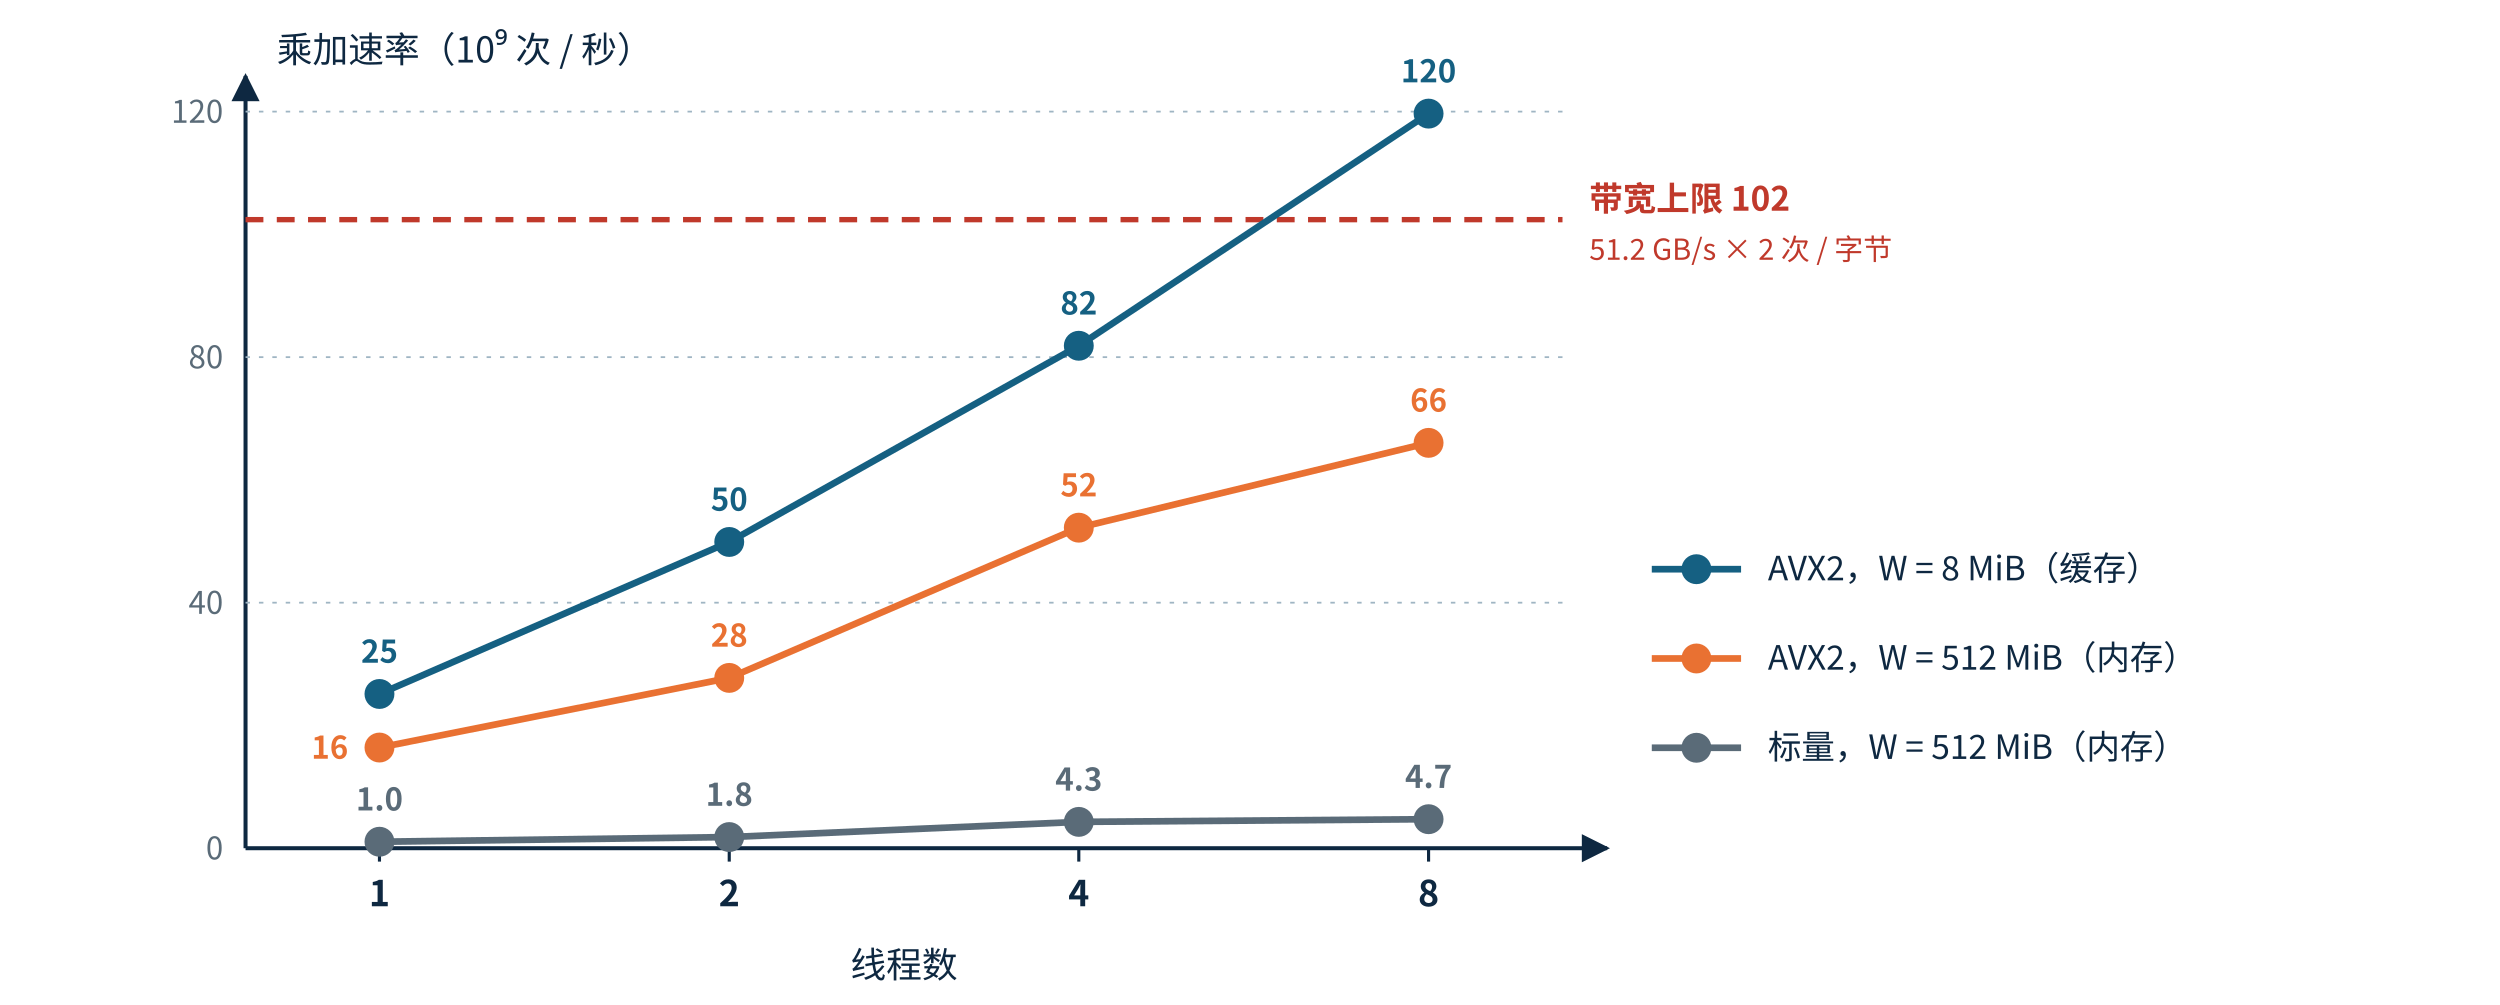
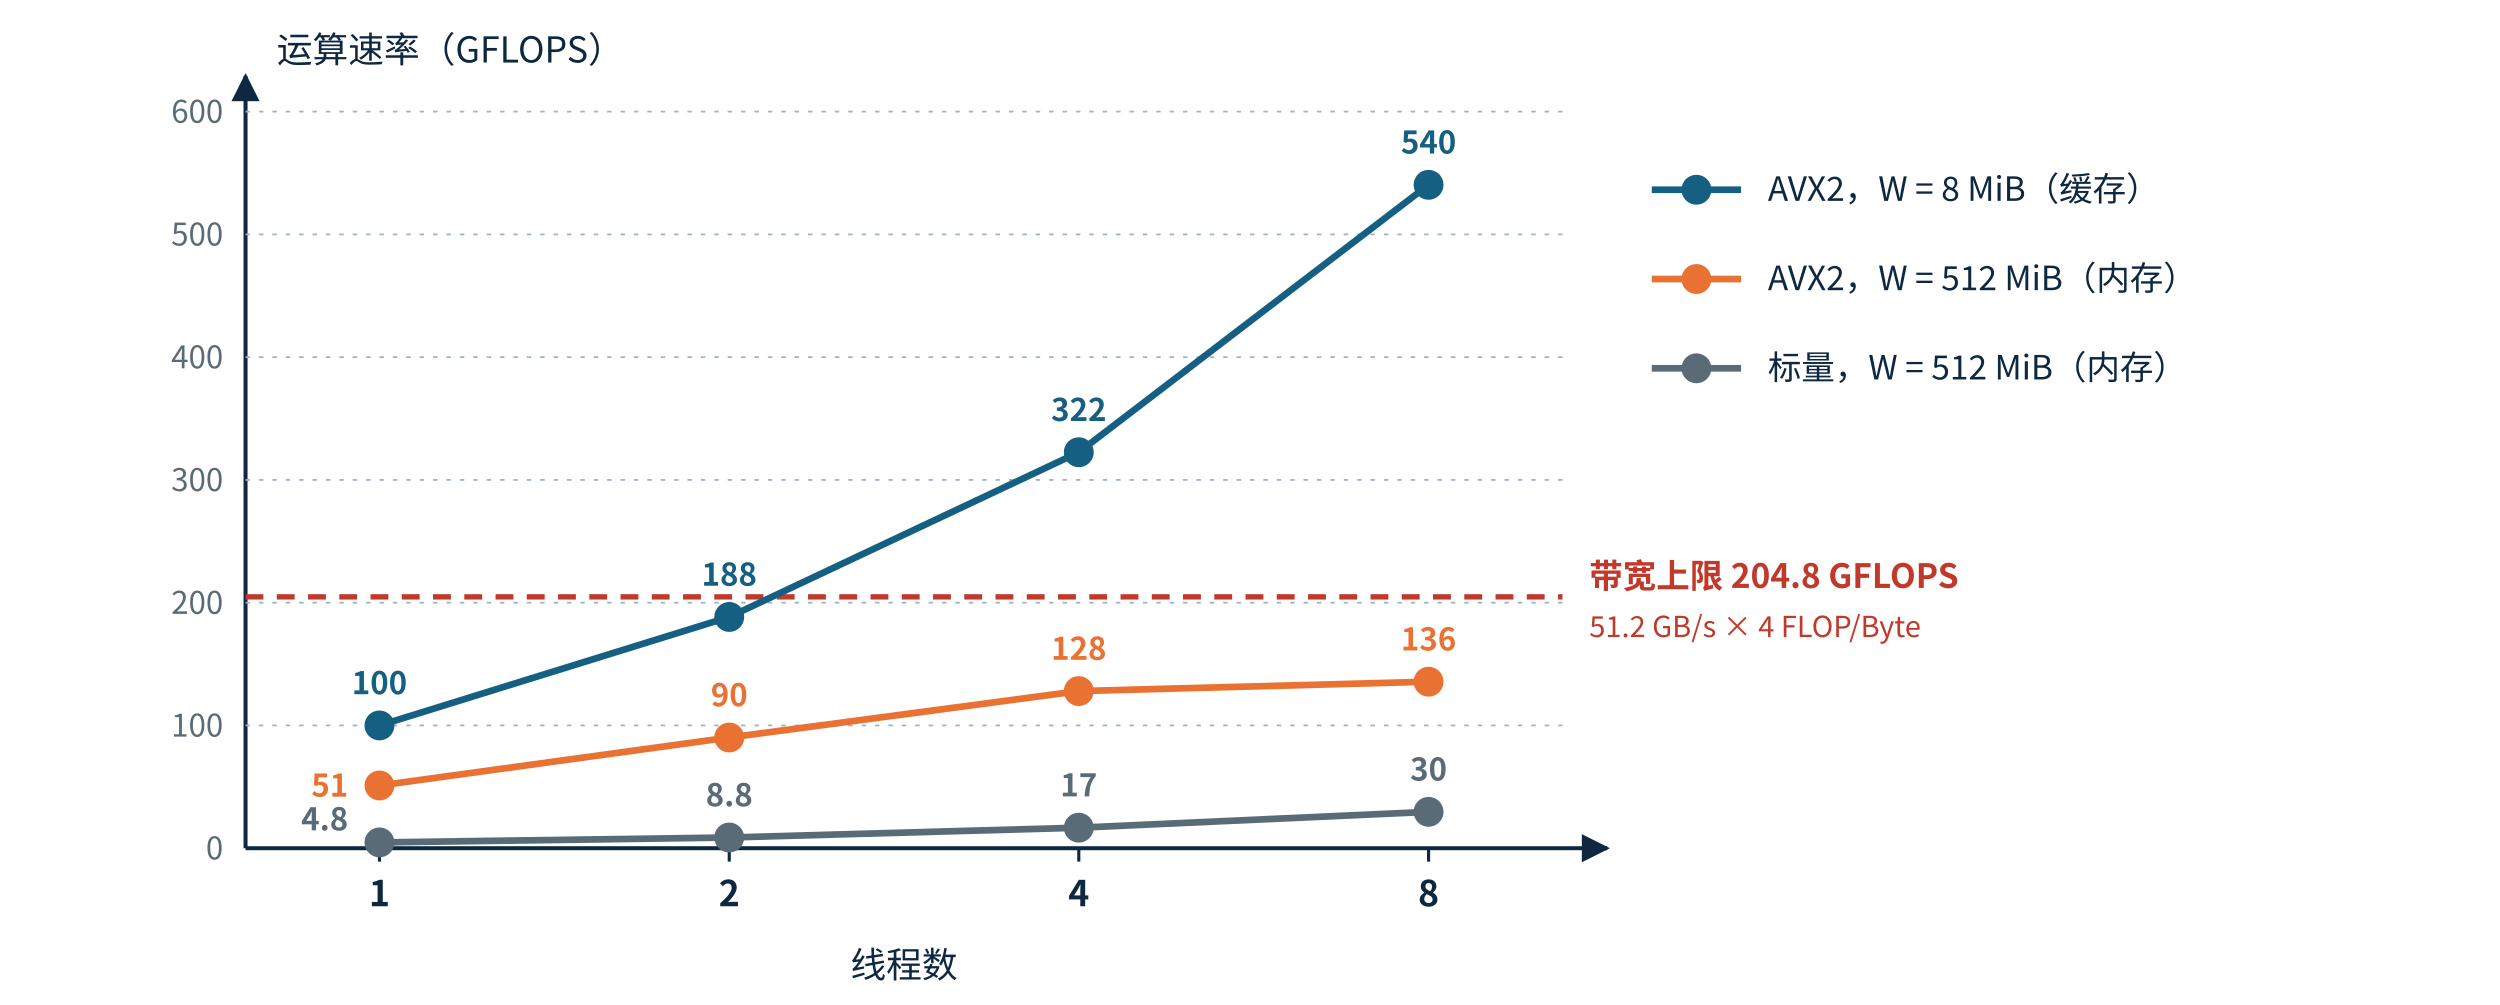
<svg xmlns="http://www.w3.org/2000/svg" viewBox="0 0 1120 450" width="1120" height="450">
  <defs>
    <marker id="ah-156082" viewBox="0 0 10 10" refX="9" refY="5" markerWidth="7" markerHeight="7" orient="auto-start-reverse">
      <path d="M0,0 L10,5 L0,10 z" fill="#156082" />
    </marker>
    <marker id="ah-e97132" viewBox="0 0 10 10" refX="9" refY="5" markerWidth="7" markerHeight="7" orient="auto-start-reverse">
      <path d="M0,0 L10,5 L0,10 z" fill="#e97132" />
    </marker>
    <marker id="ah-0e2841" viewBox="0 0 10 10" refX="9" refY="5" markerWidth="7" markerHeight="7" orient="auto-start-reverse">
      <path d="M0,0 L10,5 L0,10 z" fill="#0e2841" />
    </marker>
    <marker id="ah-2e7d4f" viewBox="0 0 10 10" refX="9" refY="5" markerWidth="7" markerHeight="7" orient="auto-start-reverse">
      <path d="M0,0 L10,5 L0,10 z" fill="#2e7d4f" />
    </marker>
    <marker id="ah-c0392b" viewBox="0 0 10 10" refX="9" refY="5" markerWidth="7" markerHeight="7" orient="auto-start-reverse">
      <path d="M0,0 L10,5 L0,10 z" fill="#c0392b" />
    </marker>
    <marker id="ah-5a6b78" viewBox="0 0 10 10" refX="9" refY="5" markerWidth="7" markerHeight="7" orient="auto-start-reverse">
      <path d="M0,0 L10,5 L0,10 z" fill="#5a6b78" />
    </marker>
    <marker id="ah-9fb5c3" viewBox="0 0 10 10" refX="9" refY="5" markerWidth="7" markerHeight="7" orient="auto-start-reverse">
      <path d="M0,0 L10,5 L0,10 z" fill="#9fb5c3" />
    </marker>
  </defs>
  <line x1="110.0" y1="380.0" x2="720.0" y2="380.0" stroke="#0e2841" stroke-width="1.8" marker-end="url(#ah-0e2841)" />
  <line x1="110.0" y1="380.0" x2="110.0" y2="34.0" stroke="#0e2841" stroke-width="1.8" marker-end="url(#ah-0e2841)" />
-   <text x="124.0" y="28.0" font-family="PingFang SC, Noto Sans CJK SC, Source Han Sans SC, sans-serif" font-size="16" font-weight="normal" fill="#0e2841" text-anchor="start">乘加速率（10⁹ 次 / 秒）</text>
+   <text x="124.0" y="28.0" font-family="PingFang SC, Noto Sans CJK SC, Source Han Sans SC, sans-serif" font-size="16" font-weight="normal" fill="#0e2841" text-anchor="start">运算速率（GFLOPS）</text>
  <text x="405.0" y="438.0" font-family="PingFang SC, Noto Sans CJK SC, Source Han Sans SC, sans-serif" font-size="16" font-weight="normal" fill="#0e2841" text-anchor="middle">线程数</text>
  <text x="100.0" y="385.0" font-family="PingFang SC, Noto Sans CJK SC, Source Han Sans SC, sans-serif" font-size="14" font-weight="normal" fill="#5a6b78" text-anchor="end">0</text>
+   <line x1="110.0" y1="325.0" x2="700.0" y2="325.0" stroke="#9fb5c3" stroke-width="0.8" stroke-dasharray="2 4" />
+   <text x="100.0" y="330.0" font-family="PingFang SC, Noto Sans CJK SC, Source Han Sans SC, sans-serif" font-size="14" font-weight="normal" fill="#5a6b78" text-anchor="end">100</text>
  <line x1="110.0" y1="270.0" x2="700.0" y2="270.0" stroke="#9fb5c3" stroke-width="0.8" stroke-dasharray="2 4" />
-   <text x="100.0" y="275.0" font-family="PingFang SC, Noto Sans CJK SC, Source Han Sans SC, sans-serif" font-size="14" font-weight="normal" fill="#5a6b78" text-anchor="end">40</text>
+   <text x="100.0" y="275.0" font-family="PingFang SC, Noto Sans CJK SC, Source Han Sans SC, sans-serif" font-size="14" font-weight="normal" fill="#5a6b78" text-anchor="end">200</text>
+   <line x1="110.0" y1="215.0" x2="700.0" y2="215.0" stroke="#9fb5c3" stroke-width="0.8" stroke-dasharray="2 4" />
+   <text x="100.0" y="220.0" font-family="PingFang SC, Noto Sans CJK SC, Source Han Sans SC, sans-serif" font-size="14" font-weight="normal" fill="#5a6b78" text-anchor="end">300</text>
  <line x1="110.0" y1="160.0" x2="700.0" y2="160.0" stroke="#9fb5c3" stroke-width="0.8" stroke-dasharray="2 4" />
-   <text x="100.0" y="165.0" font-family="PingFang SC, Noto Sans CJK SC, Source Han Sans SC, sans-serif" font-size="14" font-weight="normal" fill="#5a6b78" text-anchor="end">80</text>
+   <text x="100.0" y="165.0" font-family="PingFang SC, Noto Sans CJK SC, Source Han Sans SC, sans-serif" font-size="14" font-weight="normal" fill="#5a6b78" text-anchor="end">400</text>
+   <line x1="110.0" y1="105.0" x2="700.0" y2="105.0" stroke="#9fb5c3" stroke-width="0.8" stroke-dasharray="2 4" />
+   <text x="100.0" y="110.0" font-family="PingFang SC, Noto Sans CJK SC, Source Han Sans SC, sans-serif" font-size="14" font-weight="normal" fill="#5a6b78" text-anchor="end">500</text>
  <line x1="110.0" y1="50.0" x2="700.0" y2="50.0" stroke="#9fb5c3" stroke-width="0.8" stroke-dasharray="2 4" />
-   <text x="100.0" y="55.0" font-family="PingFang SC, Noto Sans CJK SC, Source Han Sans SC, sans-serif" font-size="14" font-weight="normal" fill="#5a6b78" text-anchor="end">120</text>
+   <text x="100.0" y="55.0" font-family="PingFang SC, Noto Sans CJK SC, Source Han Sans SC, sans-serif" font-size="14" font-weight="normal" fill="#5a6b78" text-anchor="end">600</text>
  <line x1="170.0" y1="380.0" x2="170.0" y2="386.0" stroke="#0e2841" stroke-width="1.4" />
  <text x="170.0" y="406.0" font-family="PingFang SC, Noto Sans CJK SC, Source Han Sans SC, sans-serif" font-size="16" font-weight="bold" fill="#0e2841" text-anchor="middle">1</text>
  <line x1="326.7" y1="380.0" x2="326.7" y2="386.0" stroke="#0e2841" stroke-width="1.4" />
  <text x="326.7" y="406.0" font-family="PingFang SC, Noto Sans CJK SC, Source Han Sans SC, sans-serif" font-size="16" font-weight="bold" fill="#0e2841" text-anchor="middle">2</text>
  <line x1="483.3" y1="380.0" x2="483.3" y2="386.0" stroke="#0e2841" stroke-width="1.4" />
  <text x="483.3" y="406.0" font-family="PingFang SC, Noto Sans CJK SC, Source Han Sans SC, sans-serif" font-size="16" font-weight="bold" fill="#0e2841" text-anchor="middle">4</text>
  <line x1="640.0" y1="380.0" x2="640.0" y2="386.0" stroke="#0e2841" stroke-width="1.4" />
  <text x="640.0" y="406.0" font-family="PingFang SC, Noto Sans CJK SC, Source Han Sans SC, sans-serif" font-size="16" font-weight="bold" fill="#0e2841" text-anchor="middle">8</text>
-   <line x1="110.0" y1="98.4" x2="700.0" y2="98.4" stroke="#c0392b" stroke-width="2.4" stroke-dasharray="8 6" />
-   <text x="712.0" y="94.4" font-family="PingFang SC, Noto Sans CJK SC, Source Han Sans SC, sans-serif" font-size="15" font-weight="bold" fill="#c0392b" text-anchor="start">带宽上限 102</text>
-   <text x="712.0" y="116.4" font-family="PingFang SC, Noto Sans CJK SC, Source Han Sans SC, sans-serif" font-size="13" font-weight="normal" fill="#c0392b" text-anchor="start">51.2 GB/s × 2 次 / 字节</text>
-   <path d="M 170.0 310.9 L 326.7 242.8 L 483.3 154.9 L 640.0 50.9" fill="none" stroke="#156082" stroke-width="3" />
-   <circle cx="170.0" cy="310.9" r="6.0" fill="#156082" stroke="#156082" stroke-width="1.4" />
-   <text x="170.0" y="296.9" font-family="PingFang SC, Noto Sans CJK SC, Source Han Sans SC, sans-serif" font-size="14" font-weight="bold" fill="#156082" text-anchor="middle">25</text>
-   <circle cx="326.7" cy="242.8" r="6.0" fill="#156082" stroke="#156082" stroke-width="1.4" />
-   <text x="326.7" y="228.8" font-family="PingFang SC, Noto Sans CJK SC, Source Han Sans SC, sans-serif" font-size="14" font-weight="bold" fill="#156082" text-anchor="middle">50</text>
-   <circle cx="483.3" cy="154.9" r="6.0" fill="#156082" stroke="#156082" stroke-width="1.4" />
-   <text x="483.3" y="140.9" font-family="PingFang SC, Noto Sans CJK SC, Source Han Sans SC, sans-serif" font-size="14" font-weight="bold" fill="#156082" text-anchor="middle">82</text>
-   <circle cx="640.0" cy="50.9" r="6.0" fill="#156082" stroke="#156082" stroke-width="1.4" />
-   <text x="640.0" y="36.9" font-family="PingFang SC, Noto Sans CJK SC, Source Han Sans SC, sans-serif" font-size="14" font-weight="bold" fill="#156082" text-anchor="middle">120</text>
-   <path d="M 170.0 334.9 L 326.7 303.7 L 483.3 236.4 L 640.0 198.4" fill="none" stroke="#e97132" stroke-width="3" />
-   <circle cx="170.0" cy="334.9" r="6.0" fill="#e97132" stroke="#e97132" stroke-width="1.4" />
-   <text x="156.0" y="339.9" font-family="PingFang SC, Noto Sans CJK SC, Source Han Sans SC, sans-serif" font-size="14" font-weight="bold" fill="#e97132" text-anchor="end">16</text>
-   <circle cx="326.7" cy="303.7" r="6.0" fill="#e97132" stroke="#e97132" stroke-width="1.4" />
-   <text x="326.7" y="289.7" font-family="PingFang SC, Noto Sans CJK SC, Source Han Sans SC, sans-serif" font-size="14" font-weight="bold" fill="#e97132" text-anchor="middle">28</text>
-   <circle cx="483.3" cy="236.4" r="6.0" fill="#e97132" stroke="#e97132" stroke-width="1.4" />
-   <text x="483.3" y="222.4" font-family="PingFang SC, Noto Sans CJK SC, Source Han Sans SC, sans-serif" font-size="14" font-weight="bold" fill="#e97132" text-anchor="middle">52</text>
-   <circle cx="640.0" cy="198.4" r="6.0" fill="#e97132" stroke="#e97132" stroke-width="1.4" />
-   <text x="640.0" y="184.4" font-family="PingFang SC, Noto Sans CJK SC, Source Han Sans SC, sans-serif" font-size="14" font-weight="bold" fill="#e97132" text-anchor="middle">66</text>
-   <path d="M 170.0 377.1 L 326.7 375.0 L 483.3 368.2 L 640.0 367.0" fill="none" stroke="#5a6b78" stroke-width="3" />
-   <circle cx="170.0" cy="377.1" r="6.0" fill="#5a6b78" stroke="#5a6b78" stroke-width="1.4" />
-   <text x="170.0" y="363.1" font-family="PingFang SC, Noto Sans CJK SC, Source Han Sans SC, sans-serif" font-size="14" font-weight="bold" fill="#5a6b78" text-anchor="middle">1.0</text>
-   <circle cx="326.7" cy="375.0" r="6.0" fill="#5a6b78" stroke="#5a6b78" stroke-width="1.4" />
-   <text x="326.7" y="361.0" font-family="PingFang SC, Noto Sans CJK SC, Source Han Sans SC, sans-serif" font-size="14" font-weight="bold" fill="#5a6b78" text-anchor="middle">1.8</text>
-   <circle cx="483.3" cy="368.2" r="6.0" fill="#5a6b78" stroke="#5a6b78" stroke-width="1.4" />
-   <text x="483.3" y="354.2" font-family="PingFang SC, Noto Sans CJK SC, Source Han Sans SC, sans-serif" font-size="14" font-weight="bold" fill="#5a6b78" text-anchor="middle">4.3</text>
-   <circle cx="640.0" cy="367.0" r="6.0" fill="#5a6b78" stroke="#5a6b78" stroke-width="1.4" />
-   <text x="640.0" y="353.0" font-family="PingFang SC, Noto Sans CJK SC, Source Han Sans SC, sans-serif" font-size="14" font-weight="bold" fill="#5a6b78" text-anchor="middle">4.7</text>
-   <line x1="740.0" y1="255.0" x2="780.0" y2="255.0" stroke="#156082" stroke-width="3" />
-   <circle cx="760.0" cy="255.0" r="6.0" fill="#156082" stroke="#156082" stroke-width="1.4" />
-   <text x="792.0" y="260.0" font-family="PingFang SC, Noto Sans CJK SC, Source Han Sans SC, sans-serif" font-size="15" font-weight="normal" fill="#0e2841" text-anchor="start">AVX2，W = 8 MiB（缓存）</text>
-   <line x1="740.0" y1="295.0" x2="780.0" y2="295.0" stroke="#e97132" stroke-width="3" />
-   <circle cx="760.0" cy="295.0" r="6.0" fill="#e97132" stroke="#e97132" stroke-width="1.4" />
-   <text x="792.0" y="300.0" font-family="PingFang SC, Noto Sans CJK SC, Source Han Sans SC, sans-serif" font-size="15" font-weight="normal" fill="#0e2841" text-anchor="start">AVX2，W = 512 MiB（内存）</text>
-   <line x1="740.0" y1="335.0" x2="780.0" y2="335.0" stroke="#5a6b78" stroke-width="3" />
-   <circle cx="760.0" cy="335.0" r="6.0" fill="#5a6b78" stroke="#5a6b78" stroke-width="1.4" />
-   <text x="792.0" y="340.0" font-family="PingFang SC, Noto Sans CJK SC, Source Han Sans SC, sans-serif" font-size="15" font-weight="normal" fill="#0e2841" text-anchor="start">标量，W = 512 MiB（内存）</text>
+   <line x1="110.0" y1="267.4" x2="700.0" y2="267.4" stroke="#c0392b" stroke-width="2.4" stroke-dasharray="8 6" />
+   <text x="712.0" y="263.4" font-family="PingFang SC, Noto Sans CJK SC, Source Han Sans SC, sans-serif" font-size="15" font-weight="bold" fill="#c0392b" text-anchor="start">带宽上限 204.8 GFLOPS</text>
+   <text x="712.0" y="285.4" font-family="PingFang SC, Noto Sans CJK SC, Source Han Sans SC, sans-serif" font-size="13" font-weight="normal" fill="#c0392b" text-anchor="start">51.2 GB/s × 4 FLOP/Byte</text>
+   <path d="M 170.0 325.0 L 326.7 276.4 L 483.3 202.6 L 640.0 82.8" fill="none" stroke="#156082" stroke-width="3" />
+   <circle cx="170.0" cy="325.0" r="6.0" fill="#156082" stroke="#156082" stroke-width="1.4" />
+   <text x="170.0" y="311.0" font-family="PingFang SC, Noto Sans CJK SC, Source Han Sans SC, sans-serif" font-size="14" font-weight="bold" fill="#156082" text-anchor="middle">100</text>
+   <circle cx="326.7" cy="276.4" r="6.0" fill="#156082" stroke="#156082" stroke-width="1.4" />
+   <text x="326.7" y="262.4" font-family="PingFang SC, Noto Sans CJK SC, Source Han Sans SC, sans-serif" font-size="14" font-weight="bold" fill="#156082" text-anchor="middle">188</text>
+   <circle cx="483.3" cy="202.6" r="6.0" fill="#156082" stroke="#156082" stroke-width="1.4" />
+   <text x="483.3" y="188.6" font-family="PingFang SC, Noto Sans CJK SC, Source Han Sans SC, sans-serif" font-size="14" font-weight="bold" fill="#156082" text-anchor="middle">322</text>
+   <circle cx="640.0" cy="82.8" r="6.0" fill="#156082" stroke="#156082" stroke-width="1.4" />
+   <text x="640.0" y="68.8" font-family="PingFang SC, Noto Sans CJK SC, Source Han Sans SC, sans-serif" font-size="14" font-weight="bold" fill="#156082" text-anchor="middle">540</text>
+   <path d="M 170.0 351.9 L 326.7 330.4 L 483.3 309.6 L 640.0 305.4" fill="none" stroke="#e97132" stroke-width="3" />
+   <circle cx="170.0" cy="351.9" r="6.0" fill="#e97132" stroke="#e97132" stroke-width="1.4" />
+   <text x="156.0" y="356.9" font-family="PingFang SC, Noto Sans CJK SC, Source Han Sans SC, sans-serif" font-size="14" font-weight="bold" fill="#e97132" text-anchor="end">51</text>
+   <circle cx="326.7" cy="330.4" r="6.0" fill="#e97132" stroke="#e97132" stroke-width="1.4" />
+   <text x="326.7" y="316.4" font-family="PingFang SC, Noto Sans CJK SC, Source Han Sans SC, sans-serif" font-size="14" font-weight="bold" fill="#e97132" text-anchor="middle">90</text>
+   <circle cx="483.3" cy="309.6" r="6.0" fill="#e97132" stroke="#e97132" stroke-width="1.4" />
+   <text x="483.3" y="295.6" font-family="PingFang SC, Noto Sans CJK SC, Source Han Sans SC, sans-serif" font-size="14" font-weight="bold" fill="#e97132" text-anchor="middle">128</text>
+   <circle cx="640.0" cy="305.4" r="6.0" fill="#e97132" stroke="#e97132" stroke-width="1.4" />
+   <text x="640.0" y="291.4" font-family="PingFang SC, Noto Sans CJK SC, Source Han Sans SC, sans-serif" font-size="14" font-weight="bold" fill="#e97132" text-anchor="middle">136</text>
+   <path d="M 170.0 377.4 L 326.7 375.2 L 483.3 370.8 L 640.0 363.7" fill="none" stroke="#5a6b78" stroke-width="3" />
+   <circle cx="170.0" cy="377.4" r="6.0" fill="#5a6b78" stroke="#5a6b78" stroke-width="1.4" />
+   <text x="156.0" y="372.0" font-family="PingFang SC, Noto Sans CJK SC, Source Han Sans SC, sans-serif" font-size="14" font-weight="bold" fill="#5a6b78" text-anchor="end">4.8</text>
+   <circle cx="326.7" cy="375.2" r="6.0" fill="#5a6b78" stroke="#5a6b78" stroke-width="1.4" />
+   <text x="326.7" y="361.2" font-family="PingFang SC, Noto Sans CJK SC, Source Han Sans SC, sans-serif" font-size="14" font-weight="bold" fill="#5a6b78" text-anchor="middle">8.8</text>
+   <circle cx="483.3" cy="370.8" r="6.0" fill="#5a6b78" stroke="#5a6b78" stroke-width="1.4" />
+   <text x="483.3" y="356.8" font-family="PingFang SC, Noto Sans CJK SC, Source Han Sans SC, sans-serif" font-size="14" font-weight="bold" fill="#5a6b78" text-anchor="middle">17</text>
+   <circle cx="640.0" cy="363.7" r="6.0" fill="#5a6b78" stroke="#5a6b78" stroke-width="1.4" />
+   <text x="640.0" y="349.7" font-family="PingFang SC, Noto Sans CJK SC, Source Han Sans SC, sans-serif" font-size="14" font-weight="bold" fill="#5a6b78" text-anchor="middle">30</text>
+   <line x1="740.0" y1="85.0" x2="780.0" y2="85.0" stroke="#156082" stroke-width="3" />
+   <circle cx="760.0" cy="85.0" r="6.0" fill="#156082" stroke="#156082" stroke-width="1.4" />
+   <text x="792.0" y="90.0" font-family="PingFang SC, Noto Sans CJK SC, Source Han Sans SC, sans-serif" font-size="15" font-weight="normal" fill="#0e2841" text-anchor="start">AVX2，W = 8 MiB（缓存）</text>
+   <line x1="740.0" y1="125.0" x2="780.0" y2="125.0" stroke="#e97132" stroke-width="3" />
+   <circle cx="760.0" cy="125.0" r="6.0" fill="#e97132" stroke="#e97132" stroke-width="1.4" />
+   <text x="792.0" y="130.0" font-family="PingFang SC, Noto Sans CJK SC, Source Han Sans SC, sans-serif" font-size="15" font-weight="normal" fill="#0e2841" text-anchor="start">AVX2，W = 512 MiB（内存）</text>
+   <line x1="740.0" y1="165.0" x2="780.0" y2="165.0" stroke="#5a6b78" stroke-width="3" />
+   <circle cx="760.0" cy="165.0" r="6.0" fill="#5a6b78" stroke="#5a6b78" stroke-width="1.4" />
+   <text x="792.0" y="170.0" font-family="PingFang SC, Noto Sans CJK SC, Source Han Sans SC, sans-serif" font-size="15" font-weight="normal" fill="#0e2841" text-anchor="start">标量，W = 512 MiB（内存）</text>
</svg>
